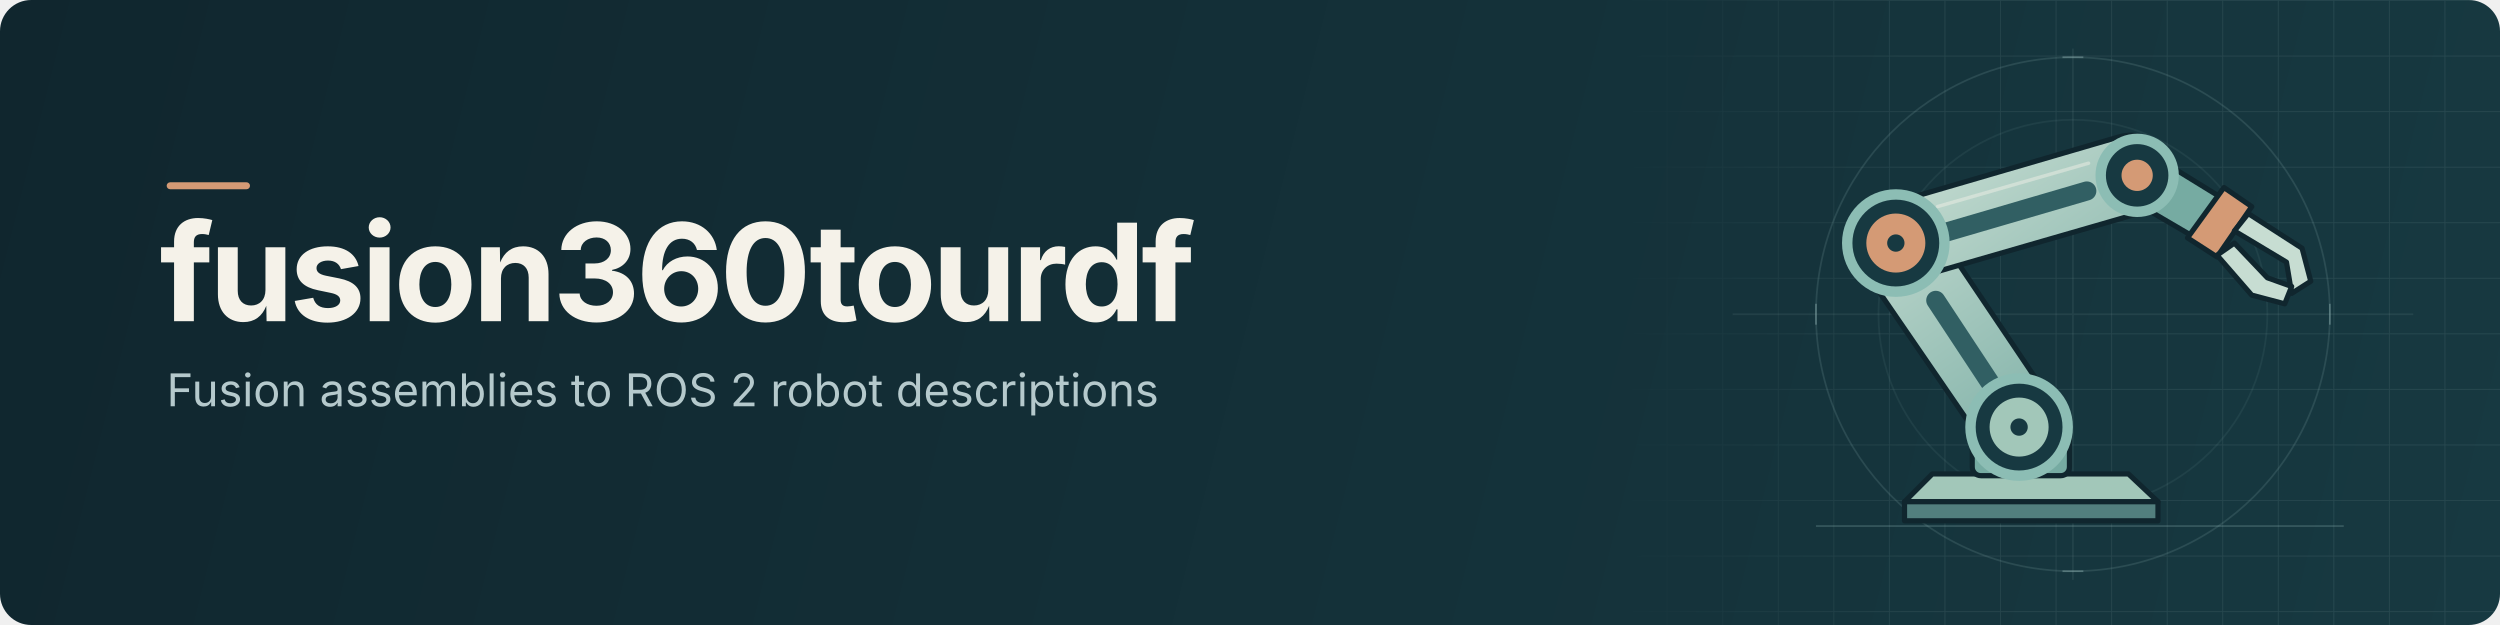
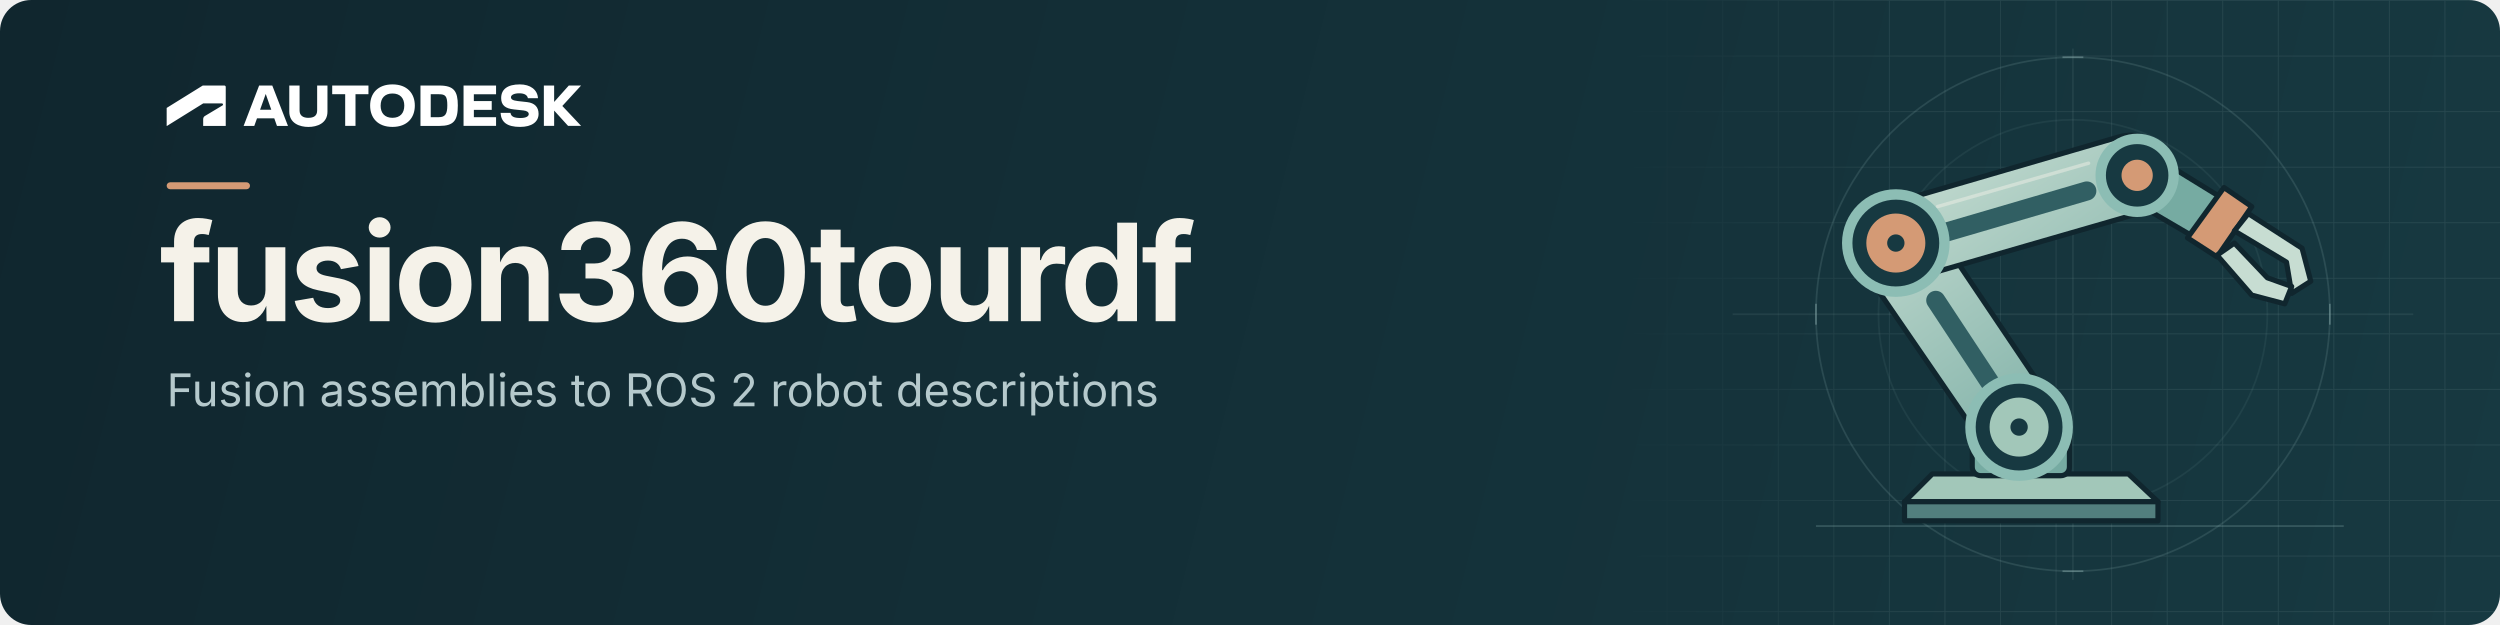
<svg xmlns="http://www.w3.org/2000/svg" width="1440" height="360" viewBox="0 0 1440 360" role="img" aria-labelledby="banner-title banner-description">
  <defs>
    <linearGradient id="background" x1="0" y1="0" x2="1440" y2="360" gradientUnits="userSpaceOnUse">
      <stop stop-color="#10262e" />
      <stop offset="1" stop-color="#173941" />
    </linearGradient>
    <linearGradient id="grid-fade" x1="936" y1="0" x2="1100" y2="0" gradientUnits="userSpaceOnUse">
      <stop stop-color="white" stop-opacity="0" />
      <stop offset="1" stop-color="white" />
    </linearGradient>
    <linearGradient id="arm-finish" x1="1080" y1="100" x2="1200" y2="270" gradientUnits="userSpaceOnUse">
      <stop stop-color="#c7ddd2" />
      <stop offset="1" stop-color="#76aba2" />
    </linearGradient>
    <pattern id="construction-grid" width="32" height="32" patternUnits="userSpaceOnUse">
      <path d="M32 0H0V32" fill="none" stroke="#99bcbc" stroke-opacity="0.12" />
    </pattern>
    <mask id="grid-mask">
      <rect x="936" width="504" height="360" fill="url(#grid-fade)" />
    </mask>
    <clipPath id="banner-outline">
      <rect width="1440" height="360" rx="18" />
    </clipPath>
  </defs>
  <rect width="1440" height="360" rx="18" fill="url(#background)" />
  <g aria-hidden="true" clip-path="url(#banner-outline)">
    <rect x="936" width="504" height="360" fill="url(#construction-grid)" mask="url(#grid-mask)" />
    <g fill="none" stroke="#99bcbc" stroke-width="1">
      <circle cx="1194" cy="181" r="148" stroke-opacity="0.16" />
      <circle cx="1194" cy="181" r="112" stroke-opacity="0.08" />
      <path d="M998 181H1390M1194 28V334" stroke-opacity="0.1" />
      <path d="M1188 33H1200M1188 329H1200M1046 175V187M1342 175V187" stroke-opacity="0.4" />
    </g>
    <rect x="96" y="105" width="48" height="4" rx="2" fill="#d49a75" />
    <path d="M1046 303H1350" fill="none" stroke="#99bcbc" stroke-opacity="0.25" />
    <g stroke="#10262e" stroke-width="3" stroke-linejoin="round">
      <path d="M1113 273H1226L1243 289H1097Z" fill="#a2c7b9" />
      <path d="M1097 289H1243V300H1097Z" fill="#527f7e" />
      <rect x="1136" y="245" width="56" height="29" rx="5" fill="#76aba2" />
      <path d="M1072 153Q1064 137 1080 127L1087 122Q1103 114 1114 131L1182 232Q1191 246 1175 258L1168 263Q1151 272 1142 255Z" fill="url(#arm-finish)" />
      <path d="M1083 119L1220 79Q1237 74 1244 91L1247 100Q1252 117 1235 122L1100 161Q1082 165 1076 149L1073 140Q1067 124 1083 119Z" fill="url(#arm-finish)" />
      <path d="M1244 92L1283 116L1268 139L1227 115Z" fill="#76aba2" />
      <path d="M1281 108L1297 119L1277 148L1260 137Z" fill="#d49a75" />
      <path d="M1295 123L1326 143L1331 162L1320 169L1317 151L1287 133Z" fill="#c7ddd2" />
      <path d="M1277 147L1297 170L1316 175L1320 165L1306 160L1287 140Z" fill="#c7ddd2" />
    </g>
    <g fill="none" stroke-linecap="round">
      <path d="M1120 134L1202 110M1115 173L1146 220" stroke="#315f63" stroke-width="11" />
      <path d="M1116 119L1203 94" stroke="#f5f2e9" stroke-opacity="0.45" stroke-width="2" />
    </g>
    <g fill="#173941" stroke="#8cbdb4" stroke-width="6">
      <circle cx="1092" cy="140" r="28" />
      <circle cx="1163" cy="246" r="28" />
      <circle cx="1231" cy="101" r="21" />
    </g>
    <circle cx="1092" cy="140" r="17" fill="#d49a75" />
    <circle cx="1163" cy="246" r="17" fill="#a2c7b9" />
    <circle cx="1231" cy="101" r="9" fill="#d49a75" />
    <g fill="#173941">
      <circle cx="1092" cy="140" r="5" />
      <circle cx="1163" cy="246" r="5" />
    </g>
  </g>
+   <svg id="autodesk-logo" x="96" y="38" width="240" height="46" viewBox="0 0 147 28" preserveAspectRatio="xMinYMin meet">
+     <path fill="#ffffff" d="M71.78 13.98c0-4.3 2.7-7.48 7.88-7.48 5.2 0 7.89 3.19 7.89 7.48 0 4.31-2.7 7.52-7.9 7.52-5.18 0-7.87-3.2-7.87-7.52Zm3.7 0c0 2.67 1.49 4.31 4.18 4.31 2.7 0 4.17-1.64 4.17-4.3 0-2.63-1.46-4.28-4.17-4.28-2.7 0-4.17 1.65-4.17 4.27Zm51.73-1.23-3.32-.37c-1.94-.21-2.42-.7-2.42-1.36 0-.73 1-1.38 2.94-1.38 1.87 0 2.85.69 3.03 1.74H131c-.18-3.01-2.7-4.88-6.4-4.88-4.38 0-6.59 1.75-6.59 4.83 0 2.5 1.46 3.69 4.5 4l3.36.36c1.28.14 1.87.64 1.87 1.29 0 .73-.85 1.38-2.92 1.38-2.39 0-3.35-.6-3.51-1.81h-3.5c.17 3.28 2.3 4.95 6.88 4.95 4.19 0 6.52-1.83 6.52-4.6 0-2.4-1.39-3.84-4-4.15Zm19-5.86h-4.33l-5.18 5.8v-5.8h-3.63l.01 14.25h3.62v-5.41l4.92 5.41h4.6l-6.63-7.03 6.62-7.22Zm-30 14.25h-11.47V6.9h11.47v3.08h-7.84v2.4h6.31v3.1h-6.3v2.6h7.83v3.07ZM96.2 6.9h-6.66v14.25h6.66c5.11 0 6.52-1.9 6.52-7.23 0-5-1.35-7.02-6.52-7.02Zm-.15 11.17h-2.89v-8.1h2.9c2.27 0 2.95.63 2.95 3.94 0 3.03-.76 4.15-2.96 4.15Zm-37.67-8.1h4.6v11.17h3.64V9.97h4.57V6.9H58.4v3.08Zm-8.37 8.32c1.94 0 3.08-.74 3.08-2.6V6.9h3.64v9.21c0 4.12-3.65 5.4-6.72 5.4-3.08 0-6.75-1.28-6.75-5.4V6.9h3.63v8.8c0 1.81 1.23 2.6 3.12 2.6ZM32.62 6.9l-5.47 14.25h3.76l.96-2.67h6.1l.94 2.67h3.89L37.26 6.9h-4.64Zm.33 8.55 2-5.58 1.96 5.58h-3.96Zm-20.08-2.23L.11 21.15H0V14.8l12.73-7.9h7.6a.49.49 0 0 1 .51.48v13.77h-7.96v-2.37c0-.37.15-.86.55-1.1l6.27-3.76a.34.34 0 0 0 .18-.33.39.39 0 0 0-.38-.38h-6.63Z" />
+   </svg>
  <g font-family="system-ui, -apple-system, BlinkMacSystemFont, 'Segoe UI', sans-serif">
    <text x="92" y="185" fill="#f5f2e9" font-size="78" font-weight="700" letter-spacing="-2.4">fusion360tourdf</text>
    <text x="96" y="234" fill="#b5c9cc" font-size="26">Fusion assemblies to ROS 2 robot descriptions</text>
  </g>
</svg>
